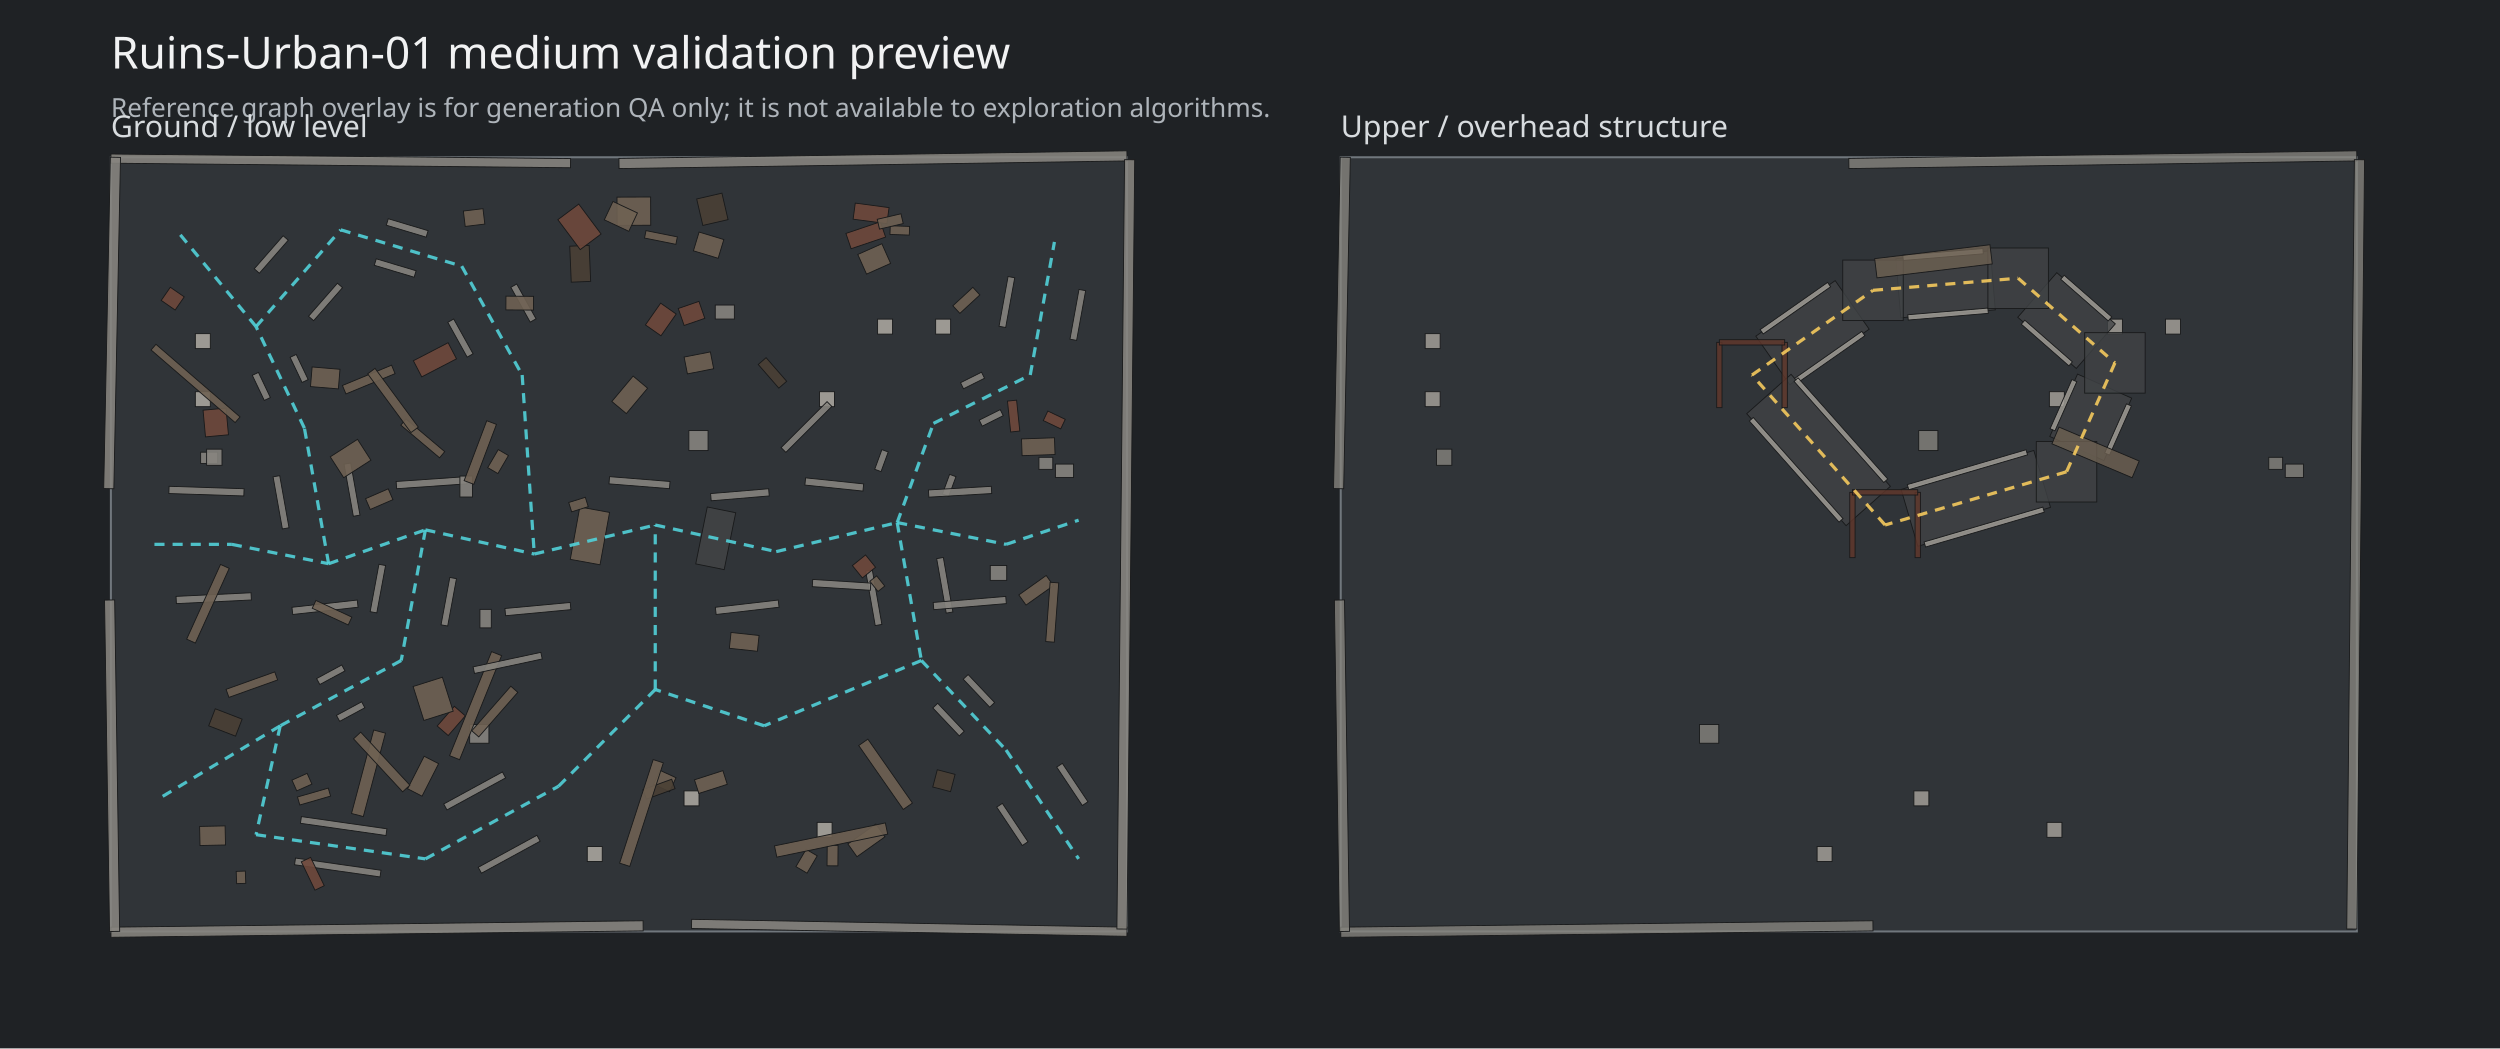
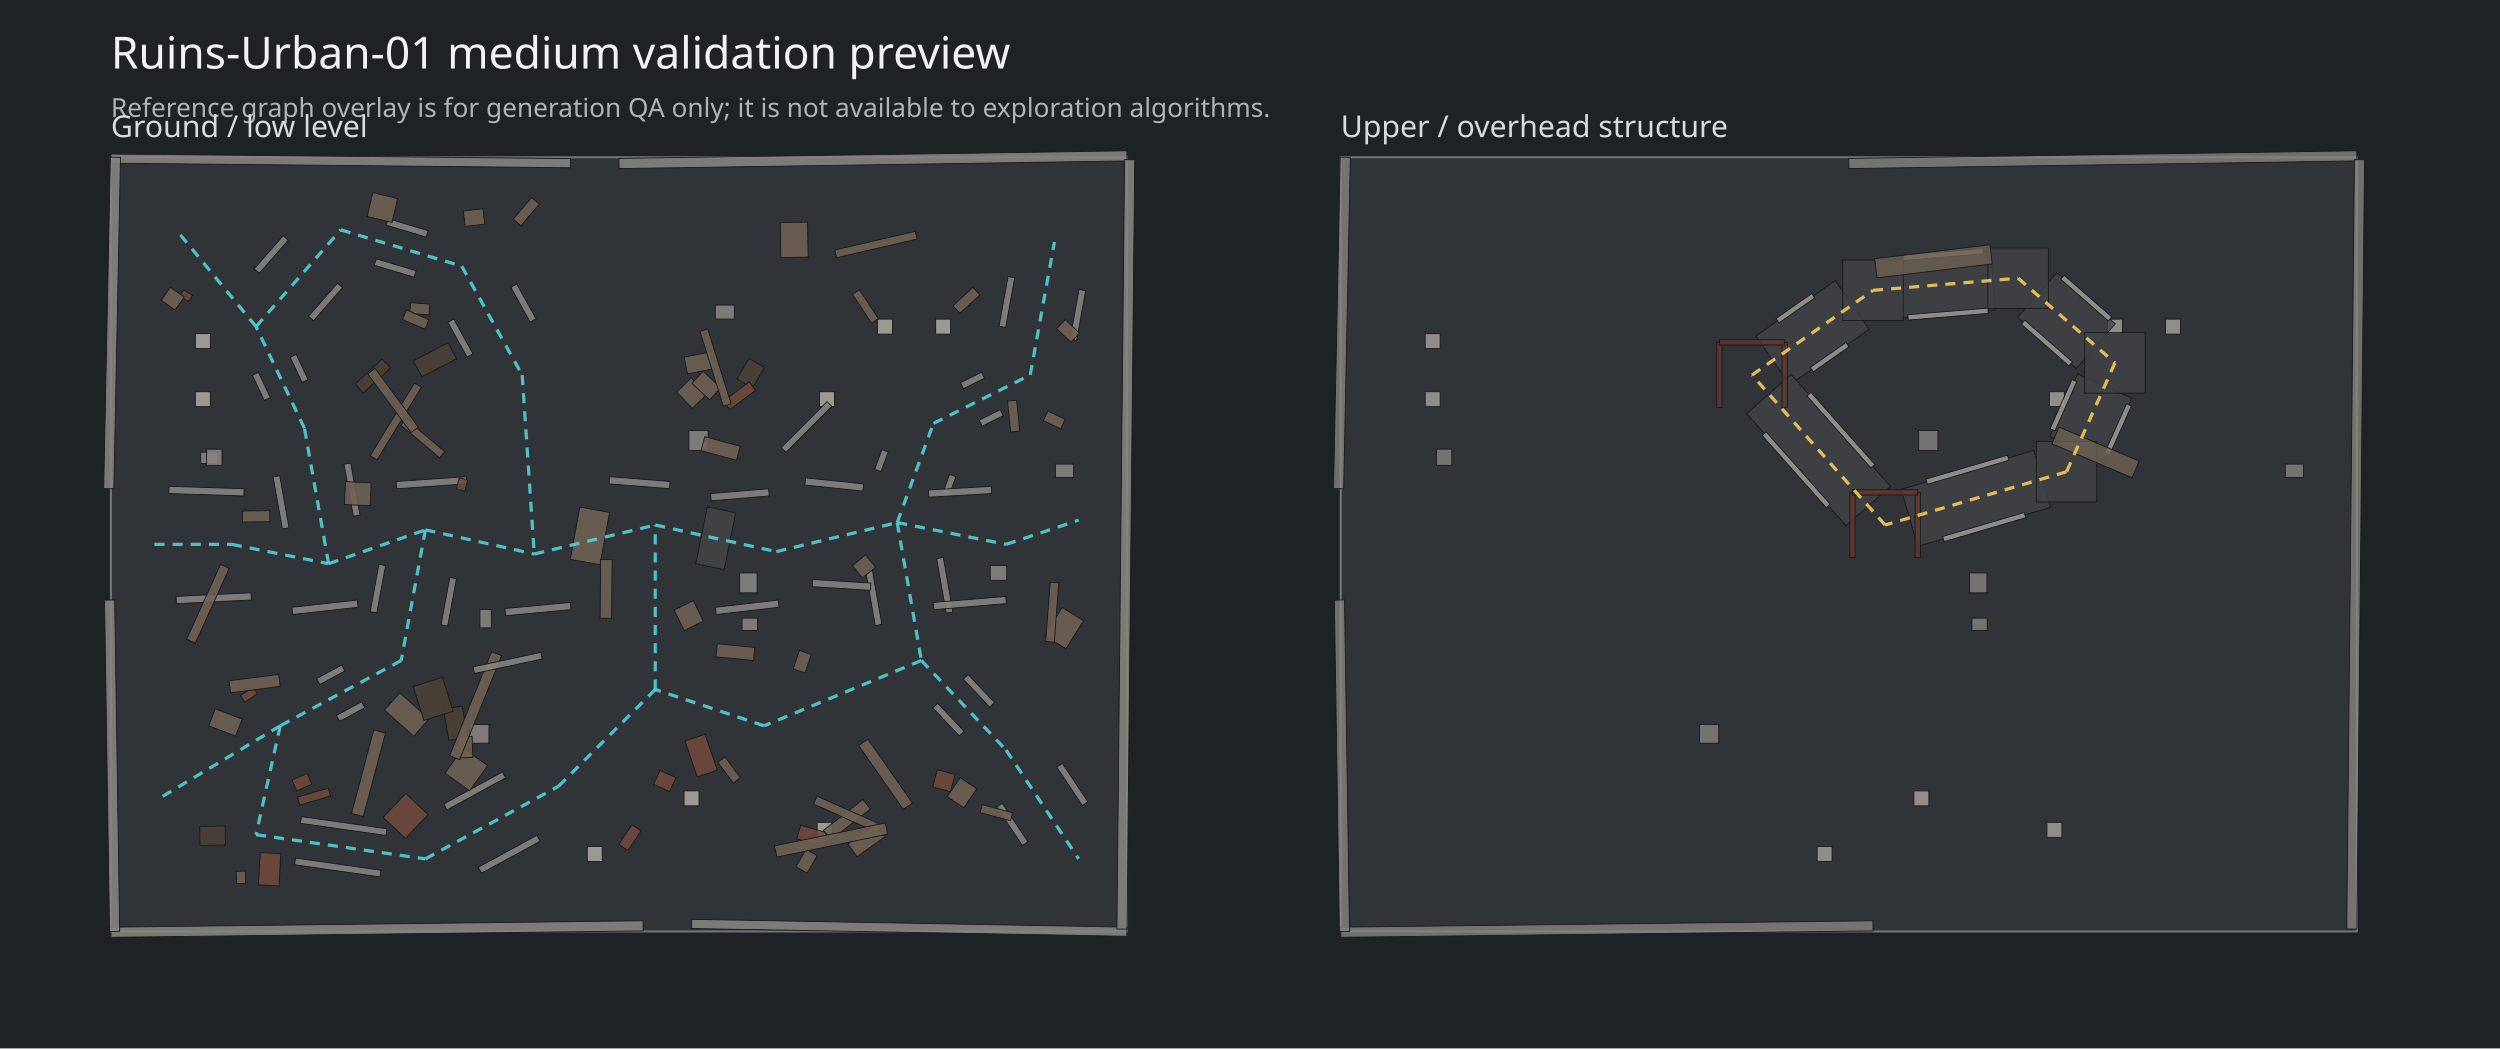
<svg xmlns="http://www.w3.org/2000/svg" width="1240" height="520" viewBox="0 0 1240 520">
  <rect width="1240" height="520" fill="#1f2225" />
  <text x="55" y="34" fill="#f1f2f3" font-family="sans-serif" font-size="22">Ruins-Urban-01 medium validation preview</text>
  <text x="55" y="58" fill="#aeb4ba" font-family="sans-serif" font-size="13">Reference graph overlay is for generation QA only; it is not available to exploration algorithms.</text>
  <rect x="55.0" y="78.0" width="504.0" height="384.0" fill="#303438" stroke="#70777d" />
  <rect x="665.0" y="78.0" width="504.0" height="384.0" fill="#303438" stroke="#70777d" />
  <text x="55.0" y="68.0" fill="#d8dcdf" font-family="sans-serif" font-size="15">Ground / low level</text>
  <text x="665.0" y="68.0" fill="#d8dcdf" font-family="sans-serif" font-size="15">Upper / overhead structure</text>
  <rect x="55.00" y="77.52" width="228.00" height="4.56" fill="#87857f" fill-opacity="0.88" stroke="#18191a" stroke-width="0.45" transform="rotate(0.57 169.00 79.80)" />
  <rect x="307.00" y="76.68" width="252.00" height="5.04" fill="#87857f" fill-opacity="0.88" stroke="#18191a" stroke-width="0.45" transform="rotate(-0.86 433.00 79.20)" />
  <rect x="917.00" y="76.68" width="252.00" height="5.04" fill="#87857f" fill-opacity="0.78" stroke="#18191a" stroke-width="0.45" transform="rotate(-0.86 1043.00 79.20)" />
  <rect x="55.00" y="458.28" width="264.00" height="5.04" fill="#87857f" fill-opacity="0.88" stroke="#18191a" stroke-width="0.45" transform="rotate(-0.69 187.00 460.80)" />
  <rect x="665.00" y="458.28" width="264.00" height="5.04" fill="#87857f" fill-opacity="0.78" stroke="#18191a" stroke-width="0.45" transform="rotate(-0.69 797.00 460.80)" />
  <rect x="343.00" y="457.92" width="216.00" height="4.56" fill="#87857f" fill-opacity="0.88" stroke="#18191a" stroke-width="0.45" transform="rotate(1.03 451.00 460.20)" />
  <rect x="53.08" y="78.00" width="5.04" height="164.40" fill="#87857f" fill-opacity="0.88" stroke="#18191a" stroke-width="0.45" transform="rotate(1.15 55.60 160.20)" />
  <rect x="663.08" y="78.00" width="5.04" height="164.40" fill="#87857f" fill-opacity="0.78" stroke="#18191a" stroke-width="0.45" transform="rotate(1.15 665.60 160.20)" />
  <rect x="53.08" y="297.60" width="5.04" height="164.40" fill="#87857f" fill-opacity="0.88" stroke="#18191a" stroke-width="0.45" transform="rotate(-0.86 55.60 379.80)" />
  <rect x="663.08" y="297.60" width="5.04" height="164.40" fill="#87857f" fill-opacity="0.78" stroke="#18191a" stroke-width="0.45" transform="rotate(-0.86 665.60 379.80)" />
  <rect x="555.88" y="79.20" width="5.04" height="381.60" fill="#87857f" fill-opacity="0.88" stroke="#18191a" stroke-width="0.45" transform="rotate(0.57 558.40 270.00)" />
  <rect x="1165.88" y="79.20" width="5.04" height="381.60" fill="#87857f" fill-opacity="0.78" stroke="#18191a" stroke-width="0.45" transform="rotate(0.57 1168.40 270.00)" />
  <rect x="126.27" y="247.46" width="26.26" height="3.36" fill="#87857f" fill-opacity="0.88" stroke="#18191a" stroke-width="0.45" transform="rotate(-100.12 139.40 249.14)" />
  <rect x="161.47" y="241.18" width="26.26" height="3.36" fill="#87857f" fill-opacity="0.88" stroke="#18191a" stroke-width="0.45" transform="rotate(-100.12 174.60 242.86)" />
  <rect x="122.72" y="189.98" width="13.82" height="3.36" fill="#87857f" fill-opacity="0.88" stroke="#18191a" stroke-width="0.45" transform="rotate(-115.46 129.63 191.66)" />
  <rect x="141.46" y="181.06" width="13.82" height="3.36" fill="#87857f" fill-opacity="0.88" stroke="#18191a" stroke-width="0.45" transform="rotate(-115.46 148.37 182.74)" />
  <rect x="123.65" y="124.55" width="21.78" height="3.36" fill="#87857f" fill-opacity="0.88" stroke="#18191a" stroke-width="0.45" transform="rotate(-48.81 134.54 126.23)" />
  <rect x="150.57" y="148.09" width="21.78" height="3.36" fill="#87857f" fill-opacity="0.88" stroke="#18191a" stroke-width="0.45" transform="rotate(-48.81 161.46 149.77)" />
  <rect x="191.66" y="111.38" width="20.64" height="3.36" fill="#87857f" fill-opacity="0.88" stroke="#18191a" stroke-width="0.45" transform="rotate(16.70 201.98 113.06)" />
  <rect x="185.70" y="131.26" width="20.64" height="3.36" fill="#87857f" fill-opacity="0.88" stroke="#18191a" stroke-width="0.45" transform="rotate(16.70 196.02 132.94)" />
  <rect x="249.74" y="148.64" width="19.77" height="3.36" fill="#87857f" fill-opacity="0.88" stroke="#18191a" stroke-width="0.45" transform="rotate(60.95 259.63 150.32)" />
  <rect x="218.48" y="166.00" width="19.77" height="3.36" fill="#87857f" fill-opacity="0.88" stroke="#18191a" stroke-width="0.45" transform="rotate(60.95 228.37 167.68)" />
  <rect x="210.63" y="296.78" width="23.90" height="3.36" fill="#87857f" fill-opacity="0.88" stroke="#18191a" stroke-width="0.45" transform="rotate(100.49 222.58 298.46)" />
  <rect x="175.47" y="290.26" width="23.90" height="3.36" fill="#87857f" fill-opacity="0.88" stroke="#18191a" stroke-width="0.45" transform="rotate(100.49 187.42 291.94)" />
  <rect x="166.84" y="351.25" width="14.19" height="3.36" fill="#87857f" fill-opacity="0.88" stroke="#18191a" stroke-width="0.45" transform="rotate(151.63 173.93 352.93)" />
  <rect x="156.97" y="332.99" width="14.19" height="3.36" fill="#87857f" fill-opacity="0.88" stroke="#18191a" stroke-width="0.45" transform="rotate(151.63 164.07 334.67)" />
  <rect x="149.04" y="408.04" width="42.85" height="3.36" fill="#87857f" fill-opacity="0.88" stroke="#18191a" stroke-width="0.45" transform="rotate(8.13 170.47 409.72)" />
  <rect x="146.11" y="428.60" width="42.85" height="3.36" fill="#87857f" fill-opacity="0.88" stroke="#18191a" stroke-width="0.45" transform="rotate(8.13 167.53 430.28)" />
  <rect x="218.85" y="390.62" width="33.18" height="3.36" fill="#87857f" fill-opacity="0.88" stroke="#18191a" stroke-width="0.45" transform="rotate(-28.61 235.44 392.30)" />
  <rect x="235.97" y="422.02" width="33.18" height="3.36" fill="#87857f" fill-opacity="0.88" stroke="#18191a" stroke-width="0.45" transform="rotate(-28.61 252.56 423.70)" />
  <rect x="432.01" y="226.78" width="10.39" height="3.36" fill="#87857f" fill-opacity="0.88" stroke="#18191a" stroke-width="0.45" transform="rotate(-69.90 437.21 228.46)" />
  <rect x="465.60" y="239.06" width="10.39" height="3.36" fill="#87857f" fill-opacity="0.88" stroke="#18191a" stroke-width="0.45" transform="rotate(-69.90 470.79 240.74)" />
  <rect x="476.53" y="187.04" width="11.67" height="3.36" fill="#87857f" fill-opacity="0.88" stroke="#18191a" stroke-width="0.45" transform="rotate(-26.57 482.36 188.72)" />
  <rect x="485.81" y="205.60" width="11.67" height="3.36" fill="#87857f" fill-opacity="0.88" stroke="#18191a" stroke-width="0.45" transform="rotate(-26.57 491.64 207.28)" />
  <rect x="486.87" y="148.12" width="25.08" height="3.36" fill="#87857f" fill-opacity="0.88" stroke="#18191a" stroke-width="0.45" transform="rotate(-79.70 499.41 149.80)" />
  <rect x="522.05" y="154.52" width="25.08" height="3.36" fill="#87857f" fill-opacity="0.88" stroke="#18191a" stroke-width="0.45" transform="rotate(-79.70 534.59 156.20)" />
  <rect x="454.89" y="288.63" width="27.44" height="3.36" fill="#87857f" fill-opacity="0.88" stroke="#18191a" stroke-width="0.45" transform="rotate(80.05 468.61 290.31)" />
  <rect x="419.67" y="294.81" width="27.44" height="3.36" fill="#87857f" fill-opacity="0.88" stroke="#18191a" stroke-width="0.45" transform="rotate(80.05 433.39 296.49)" />
  <rect x="475.98" y="340.99" width="19.12" height="3.36" fill="#87857f" fill-opacity="0.88" stroke="#18191a" stroke-width="0.45" transform="rotate(46.59 485.54 342.67)" />
  <rect x="460.90" y="355.25" width="19.12" height="3.36" fill="#87857f" fill-opacity="0.88" stroke="#18191a" stroke-width="0.45" transform="rotate(46.59 470.46 356.93)" />
  <rect x="520.43" y="387.40" width="22.90" height="3.36" fill="#87857f" fill-opacity="0.88" stroke="#18191a" stroke-width="0.45" transform="rotate(56.31 531.88 389.08)" />
  <rect x="490.67" y="407.24" width="22.90" height="3.36" fill="#87857f" fill-opacity="0.88" stroke="#18191a" stroke-width="0.45" transform="rotate(56.31 502.12 408.92)" />
  <rect x="83.79" y="241.80" width="37.22" height="3.60" fill="#87857f" fill-opacity="0.88" stroke="#18191a" stroke-width="0.45" transform="rotate(1.85 102.40 243.60)" />
  <rect x="196.56" y="237.60" width="34.88" height="3.60" fill="#87857f" fill-opacity="0.88" stroke="#18191a" stroke-width="0.45" transform="rotate(-3.95 214.00 239.40)" />
  <rect x="302.15" y="237.60" width="30.10" height="3.60" fill="#87857f" fill-opacity="0.88" stroke="#18191a" stroke-width="0.45" transform="rotate(4.57 317.20 239.40)" />
  <rect x="352.55" y="243.60" width="28.90" height="3.60" fill="#87857f" fill-opacity="0.88" stroke="#18191a" stroke-width="0.45" transform="rotate(-4.76 367.00 245.40)" />
  <rect x="399.32" y="238.50" width="28.96" height="3.60" fill="#87857f" fill-opacity="0.88" stroke="#18191a" stroke-width="0.45" transform="rotate(5.95 413.80 240.30)" />
  <rect x="460.57" y="242.10" width="31.25" height="3.60" fill="#87857f" fill-opacity="0.88" stroke="#18191a" stroke-width="0.45" transform="rotate(-3.30 476.20 243.90)" />
  <rect x="87.38" y="294.90" width="37.24" height="3.60" fill="#87857f" fill-opacity="0.88" stroke="#18191a" stroke-width="0.45" transform="rotate(-2.77 106.00 296.70)" />
  <rect x="144.90" y="299.40" width="32.60" height="3.60" fill="#87857f" fill-opacity="0.88" stroke="#18191a" stroke-width="0.45" transform="rotate(-6.34 161.20 301.20)" />
  <rect x="250.53" y="300.30" width="32.54" height="3.60" fill="#87857f" fill-opacity="0.88" stroke="#18191a" stroke-width="0.45" transform="rotate(-5.29 266.80 302.10)" />
  <rect x="354.90" y="299.40" width="31.41" height="3.60" fill="#87857f" fill-opacity="0.88" stroke="#18191a" stroke-width="0.45" transform="rotate(-6.58 370.60 301.20)" />
  <rect x="402.97" y="288.30" width="28.86" height="3.60" fill="#87857f" fill-opacity="0.88" stroke="#18191a" stroke-width="0.45" transform="rotate(3.58 417.40 290.10)" />
  <rect x="462.94" y="297.30" width="36.12" height="3.60" fill="#87857f" fill-opacity="0.88" stroke="#18191a" stroke-width="0.45" transform="rotate(-4.76 481.00 299.10)" />
  <rect x="96.88" y="194.28" width="7.44" height="7.44" fill="#aaa79f" fill-opacity="0.88" stroke="#18191a" stroke-width="0.45" transform="rotate(-0.00 100.60 198.00)" />
  <rect x="706.88" y="194.28" width="7.44" height="7.44" fill="#aaa79f" fill-opacity="0.78" stroke="#18191a" stroke-width="0.45" transform="rotate(-0.00 710.60 198.00)" />
  <rect x="96.88" y="165.48" width="7.44" height="7.44" fill="#aaa79f" fill-opacity="0.88" stroke="#18191a" stroke-width="0.45" transform="rotate(-0.00 100.60 169.20)" />
  <rect x="706.88" y="165.48" width="7.44" height="7.44" fill="#aaa79f" fill-opacity="0.78" stroke="#18191a" stroke-width="0.45" transform="rotate(-0.00 710.60 169.20)" />
  <rect x="406.48" y="194.28" width="7.44" height="7.44" fill="#aaa79f" fill-opacity="0.88" stroke="#18191a" stroke-width="0.45" transform="rotate(-0.00 410.20 198.00)" />
  <rect x="1016.48" y="194.28" width="7.44" height="7.44" fill="#aaa79f" fill-opacity="0.78" stroke="#18191a" stroke-width="0.45" transform="rotate(-0.00 1020.20 198.00)" />
  <rect x="435.28" y="158.28" width="7.44" height="7.44" fill="#aaa79f" fill-opacity="0.88" stroke="#18191a" stroke-width="0.45" transform="rotate(-0.00 439.00 162.00)" />
  <rect x="1045.28" y="158.28" width="7.44" height="7.44" fill="#aaa79f" fill-opacity="0.78" stroke="#18191a" stroke-width="0.45" transform="rotate(-0.00 1049.00 162.00)" />
  <rect x="464.08" y="158.28" width="7.44" height="7.44" fill="#aaa79f" fill-opacity="0.88" stroke="#18191a" stroke-width="0.45" transform="rotate(-0.00 467.80 162.00)" />
  <rect x="1074.08" y="158.28" width="7.44" height="7.44" fill="#aaa79f" fill-opacity="0.78" stroke="#18191a" stroke-width="0.45" transform="rotate(-0.00 1077.80 162.00)" />
  <rect x="291.28" y="419.88" width="7.44" height="7.44" fill="#aaa79f" fill-opacity="0.88" stroke="#18191a" stroke-width="0.45" transform="rotate(-0.00 295.00 423.60)" />
  <rect x="901.28" y="419.88" width="7.44" height="7.44" fill="#aaa79f" fill-opacity="0.78" stroke="#18191a" stroke-width="0.45" transform="rotate(-0.00 905.00 423.60)" />
  <rect x="339.28" y="392.28" width="7.44" height="7.44" fill="#aaa79f" fill-opacity="0.88" stroke="#18191a" stroke-width="0.45" transform="rotate(-0.00 343.00 396.00)" />
  <rect x="949.28" y="392.28" width="7.44" height="7.44" fill="#aaa79f" fill-opacity="0.78" stroke="#18191a" stroke-width="0.45" transform="rotate(-0.00 953.00 396.00)" />
  <rect x="405.28" y="407.88" width="7.44" height="7.44" fill="#aaa79f" fill-opacity="0.88" stroke="#18191a" stroke-width="0.45" transform="rotate(-0.00 409.00 411.60)" />
  <rect x="1015.28" y="407.88" width="7.44" height="7.44" fill="#aaa79f" fill-opacity="0.78" stroke="#18191a" stroke-width="0.45" transform="rotate(-0.00 1019.00 411.60)" />
  <rect x="285.10" y="252.60" width="15.00" height="26.40" fill="#6f6253" fill-opacity="0.88" stroke="#18191a" stroke-width="0.45" transform="rotate(10.31 292.60 265.80)" />
  <rect x="347.80" y="252.60" width="14.40" height="28.80" fill="#414345" fill-opacity="0.88" stroke="#18191a" stroke-width="0.45" transform="rotate(11.46 355.00 267.00)" />
  <rect x="874.98" y="150.30" width="48.04" height="29.40" fill="#414345" fill-opacity="0.78" stroke="#18191a" stroke-width="0.45" transform="rotate(-34.99 899.00 165.00)" />
-   <rect x="870.08" y="151.54" width="40.84" height="2.64" fill="#aaa79f" fill-opacity="0.78" stroke="#18191a" stroke-width="0.45" transform="rotate(-34.99 890.50 152.86)" />
-   <rect x="887.08" y="175.82" width="40.84" height="2.64" fill="#aaa79f" fill-opacity="0.78" stroke="#18191a" stroke-width="0.45" transform="rotate(-34.99 907.50 177.14)" />
+   <rect x="879.68" y="151.54" width="21.64" height="2.64" fill="#aaa79f" fill-opacity="0.78" stroke="#18191a" stroke-width="0.45" transform="rotate(-34.99 890.50 152.86)" />
+   <rect x="896.68" y="175.82" width="21.64" height="2.64" fill="#aaa79f" fill-opacity="0.78" stroke="#18191a" stroke-width="0.45" transform="rotate(-34.99 907.50 177.14)" />
  <rect x="941.48" y="126.30" width="47.05" height="29.40" fill="#414345" fill-opacity="0.78" stroke="#18191a" stroke-width="0.45" transform="rotate(-4.76 965.00 141.00)" />
  <rect x="943.84" y="124.91" width="39.85" height="2.64" fill="#aaa79f" fill-opacity="0.78" stroke="#18191a" stroke-width="0.45" transform="rotate(-4.76 963.77 126.23)" />
  <rect x="946.31" y="154.45" width="39.85" height="2.64" fill="#aaa79f" fill-opacity="0.78" stroke="#18191a" stroke-width="0.45" transform="rotate(-4.76 966.23 155.77)" />
  <rect x="1005.71" y="144.30" width="38.58" height="29.40" fill="#414345" fill-opacity="0.78" stroke="#18191a" stroke-width="0.45" transform="rotate(41.19 1025.00 159.00)" />
  <rect x="1019.07" y="146.53" width="31.38" height="2.64" fill="#aaa79f" fill-opacity="0.78" stroke="#18191a" stroke-width="0.45" transform="rotate(41.19 1034.76 147.85)" />
  <rect x="999.55" y="168.83" width="31.38" height="2.64" fill="#aaa79f" fill-opacity="0.78" stroke="#18191a" stroke-width="0.45" transform="rotate(41.19 1015.24 170.15)" />
  <rect x="1020.05" y="192.30" width="33.89" height="29.40" fill="#414345" fill-opacity="0.78" stroke="#18191a" stroke-width="0.45" transform="rotate(113.96 1037.00 207.00)" />
  <rect x="1037.20" y="211.70" width="26.69" height="2.64" fill="#aaa79f" fill-opacity="0.78" stroke="#18191a" stroke-width="0.45" transform="rotate(113.96 1050.54 213.02)" />
  <rect x="1010.11" y="199.66" width="26.69" height="2.64" fill="#aaa79f" fill-opacity="0.78" stroke="#18191a" stroke-width="0.45" transform="rotate(113.96 1023.46 200.98)" />
  <rect x="945.70" y="232.50" width="68.59" height="29.40" fill="#414345" fill-opacity="0.78" stroke="#18191a" stroke-width="0.45" transform="rotate(163.65 980.00 247.20)" />
-   <rect x="953.48" y="260.10" width="61.39" height="2.64" fill="#aaa79f" fill-opacity="0.78" stroke="#18191a" stroke-width="0.45" transform="rotate(163.65 984.17 261.42)" />
-   <rect x="945.13" y="231.66" width="61.39" height="2.64" fill="#aaa79f" fill-opacity="0.78" stroke="#18191a" stroke-width="0.45" transform="rotate(163.65 975.83 232.98)" />
+   <rect x="963.08" y="260.10" width="42.19" height="2.64" fill="#aaa79f" fill-opacity="0.78" stroke="#18191a" stroke-width="0.45" transform="rotate(163.65 984.17 261.42)" />
+   <rect x="954.73" y="231.66" width="42.19" height="2.64" fill="#aaa79f" fill-opacity="0.78" stroke="#18191a" stroke-width="0.45" transform="rotate(163.65 975.83 232.98)" />
  <rect x="864.87" y="208.50" width="74.26" height="29.40" fill="#414345" fill-opacity="0.78" stroke="#18191a" stroke-width="0.45" transform="rotate(-131.58 902.00 223.20)" />
-   <rect x="857.39" y="231.71" width="67.06" height="2.64" fill="#aaa79f" fill-opacity="0.78" stroke="#18191a" stroke-width="0.45" transform="rotate(-131.58 890.91 233.03)" />
-   <rect x="879.56" y="212.05" width="67.06" height="2.64" fill="#aaa79f" fill-opacity="0.78" stroke="#18191a" stroke-width="0.45" transform="rotate(-131.58 913.09 213.37)" />
+   <rect x="866.99" y="231.71" width="47.86" height="2.64" fill="#aaa79f" fill-opacity="0.78" stroke="#18191a" stroke-width="0.45" transform="rotate(-131.58 890.91 233.03)" />
+   <rect x="889.16" y="212.05" width="47.86" height="2.64" fill="#aaa79f" fill-opacity="0.78" stroke="#18191a" stroke-width="0.45" transform="rotate(-131.58 913.09 213.37)" />
  <rect x="914.00" y="129.00" width="30.00" height="30.00" fill="#414345" fill-opacity="0.78" stroke="#18191a" stroke-width="0.45" transform="rotate(-0.00 929.00 144.00)" />
  <rect x="986.00" y="123.00" width="30.00" height="30.00" fill="#414345" fill-opacity="0.78" stroke="#18191a" stroke-width="0.45" transform="rotate(-0.00 1001.00 138.00)" />
  <rect x="1034.00" y="165.00" width="30.00" height="30.00" fill="#414345" fill-opacity="0.78" stroke="#18191a" stroke-width="0.45" transform="rotate(-0.00 1049.00 180.00)" />
  <rect x="1010.00" y="219.00" width="30.00" height="30.00" fill="#414345" fill-opacity="0.78" stroke="#18191a" stroke-width="0.45" transform="rotate(-0.00 1025.00 234.00)" />
  <rect x="851.48" y="169.80" width="2.64" height="32.40" fill="#63382b" fill-opacity="0.78" stroke="#18191a" stroke-width="0.45" transform="rotate(-0.00 852.80 186.00)" />
  <rect x="883.88" y="169.80" width="2.64" height="32.40" fill="#63382b" fill-opacity="0.78" stroke="#18191a" stroke-width="0.45" transform="rotate(-0.00 885.20 186.00)" />
  <rect x="852.80" y="168.48" width="32.40" height="2.64" fill="#63382b" fill-opacity="0.78" stroke="#18191a" stroke-width="0.45" transform="rotate(-0.00 869.00 169.80)" />
  <rect x="917.48" y="244.20" width="2.64" height="32.40" fill="#63382b" fill-opacity="0.78" stroke="#18191a" stroke-width="0.45" transform="rotate(-0.00 918.80 260.40)" />
  <rect x="949.88" y="244.20" width="2.64" height="32.40" fill="#63382b" fill-opacity="0.78" stroke="#18191a" stroke-width="0.45" transform="rotate(-0.00 951.20 260.40)" />
  <rect x="918.80" y="242.88" width="32.40" height="2.64" fill="#63382b" fill-opacity="0.78" stroke="#18191a" stroke-width="0.45" transform="rotate(-0.00 935.00 244.20)" />
  <rect x="354.76" y="151.30" width="9.49" height="6.95" fill="#87857f" fill-opacity="0.88" stroke="#18191a" stroke-width="0.45" transform="rotate(-0.00 359.51 154.78)" />
  <rect x="523.48" y="230.18" width="9.02" height="6.63" fill="#87857f" fill-opacity="0.88" stroke="#18191a" stroke-width="0.45" transform="rotate(-0.00 528.00 233.49)" />
  <rect x="1133.48" y="230.18" width="9.02" height="6.63" fill="#87857f" fill-opacity="0.78" stroke="#18191a" stroke-width="0.45" transform="rotate(-0.00 1138.00 233.49)" />
  <rect x="99.51" y="224.28" width="8.46" height="5.58" fill="#87857f" fill-opacity="0.88" stroke="#18191a" stroke-width="0.45" transform="rotate(-0.00 103.74 227.07)" />
+   <rect x="366.85" y="284.16" width="8.68" height="9.89" fill="#87857f" fill-opacity="0.88" stroke="#18191a" stroke-width="0.45" transform="rotate(-0.00 371.19 289.10)" />
+   <rect x="976.85" y="284.16" width="8.68" height="9.89" fill="#87857f" fill-opacity="0.78" stroke="#18191a" stroke-width="0.45" transform="rotate(-0.00 981.19 289.10)" />
  <rect x="491.16" y="280.47" width="8.17" height="7.40" fill="#87857f" fill-opacity="0.88" stroke="#18191a" stroke-width="0.45" transform="rotate(-0.00 495.25 284.17)" />
  <rect x="341.67" y="213.56" width="9.53" height="9.93" fill="#87857f" fill-opacity="0.88" stroke="#18191a" stroke-width="0.45" transform="rotate(-0.00 346.44 218.53)" />
  <rect x="951.67" y="213.56" width="9.53" height="9.93" fill="#87857f" fill-opacity="0.78" stroke="#18191a" stroke-width="0.45" transform="rotate(-0.00 956.44 218.53)" />
  <rect x="238.04" y="302.24" width="5.65" height="9.19" fill="#87857f" fill-opacity="0.88" stroke="#18191a" stroke-width="0.45" transform="rotate(-0.00 240.87 306.84)" />
  <rect x="232.95" y="359.34" width="9.56" height="9.31" fill="#87857f" fill-opacity="0.88" stroke="#18191a" stroke-width="0.45" transform="rotate(-0.00 237.73 363.99)" />
  <rect x="842.95" y="359.34" width="9.56" height="9.31" fill="#87857f" fill-opacity="0.78" stroke="#18191a" stroke-width="0.45" transform="rotate(-0.00 847.73 363.99)" />
+   <rect x="368.07" y="306.57" width="7.62" height="6.12" fill="#87857f" fill-opacity="0.88" stroke="#18191a" stroke-width="0.45" transform="rotate(-0.00 371.88 309.63)" />
+   <rect x="978.07" y="306.57" width="7.62" height="6.12" fill="#87857f" fill-opacity="0.78" stroke="#18191a" stroke-width="0.45" transform="rotate(-0.00 981.88 309.63)" />
  <rect x="102.48" y="222.78" width="7.63" height="8.02" fill="#87857f" fill-opacity="0.88" stroke="#18191a" stroke-width="0.45" transform="rotate(-0.00 106.29 226.80)" />
  <rect x="712.48" y="222.78" width="7.63" height="8.02" fill="#87857f" fill-opacity="0.78" stroke="#18191a" stroke-width="0.45" transform="rotate(-0.00 716.29 226.80)" />
-   <rect x="228.11" y="236.11" width="6.22" height="10.41" fill="#87857f" fill-opacity="0.88" stroke="#18191a" stroke-width="0.45" transform="rotate(-0.00 231.22 241.31)" />
-   <rect x="515.30" y="226.82" width="6.89" height="5.99" fill="#87857f" fill-opacity="0.88" stroke="#18191a" stroke-width="0.45" transform="rotate(-0.00 518.74 229.81)" />
-   <rect x="1125.30" y="226.82" width="6.89" height="5.99" fill="#87857f" fill-opacity="0.78" stroke="#18191a" stroke-width="0.45" transform="rotate(-0.00 1128.74 229.81)" />
-   <rect x="420.38" y="112.67" width="18.07" height="8.02" fill="#70493b" fill-opacity="0.88" stroke="#18191a" stroke-width="0.45" transform="rotate(-18.69 429.41 116.68)" />
-   <rect x="410.26" y="419.26" width="5.39" height="10.19" fill="#6f6253" fill-opacity="0.88" stroke="#18191a" stroke-width="0.45" transform="rotate(-179.50 412.95 424.36)" />
-   <rect x="304.12" y="191.15" width="16.44" height="9.38" fill="#6f6253" fill-opacity="0.88" stroke="#18191a" stroke-width="0.45" transform="rotate(-50.06 312.34 195.84)" />
-   <rect x="154.87" y="301.76" width="19.66" height="4.28" fill="#6f6253" fill-opacity="0.88" stroke="#18191a" stroke-width="0.45" transform="rotate(-155.10 164.70 303.90)" />
-   <rect x="423.59" y="101.83" width="16.91" height="8.05" fill="#70493b" fill-opacity="0.88" stroke="#18191a" stroke-width="0.45" transform="rotate(-172.41 432.05 105.85)" />
-   <rect x="306.06" y="97.74" width="16.68" height="14.02" fill="#6f6253" fill-opacity="0.88" stroke="#18191a" stroke-width="0.45" transform="rotate(-0.25 314.40 104.75)" />
-   <rect x="156.44" y="180.52" width="9.77" height="13.88" fill="#6f6253" fill-opacity="0.88" stroke="#18191a" stroke-width="0.45" transform="rotate(-85.25 161.32 187.46)" />
-   <rect x="278.85" y="126.02" width="17.87" height="9.64" fill="#4a4035" fill-opacity="0.88" stroke="#18191a" stroke-width="0.45" transform="rotate(-92.39 287.78 130.84)" />
-   <rect x="220.21" y="351.10" width="7.24" height="12.96" fill="#70493b" fill-opacity="0.88" stroke="#18191a" stroke-width="0.45" transform="rotate(-139.00 223.83 357.58)" />
-   <rect x="302.92" y="100.61" width="10.07" height="13.43" fill="#6f6253" fill-opacity="0.88" stroke="#18191a" stroke-width="0.45" transform="rotate(-64.81 307.96 107.33)" />
-   <rect x="506.81" y="217.41" width="16.36" height="8.33" fill="#6f6253" fill-opacity="0.88" stroke="#18191a" stroke-width="0.45" transform="rotate(-1.98 514.99 221.58)" />
-   <rect x="362.14" y="314.42" width="13.98" height="7.89" fill="#6f6253" fill-opacity="0.88" stroke="#18191a" stroke-width="0.45" transform="rotate(-173.94 369.13 318.37)" />
-   <rect x="278.15" y="106.04" width="18.53" height="12.94" fill="#70493b" fill-opacity="0.88" stroke="#18191a" stroke-width="0.45" transform="rotate(-126.77 287.42 112.51)" />
-   <rect x="441.51" y="112.13" width="9.60" height="4.32" fill="#6f6253" fill-opacity="0.88" stroke="#18191a" stroke-width="0.45" transform="rotate(-178.04 446.30 114.29)" />
-   <rect x="375.37" y="182.37" width="15.55" height="5.18" fill="#4a4035" fill-opacity="0.88" stroke="#18191a" stroke-width="0.45" transform="rotate(-131.06 383.14 184.96)" />
-   <rect x="345.07" y="116.73" width="12.82" height="9.72" fill="#6f6253" fill-opacity="0.88" stroke="#18191a" stroke-width="0.45" transform="rotate(-163.17 351.48 121.60)" />
-   <rect x="147.33" y="430.82" width="15.61" height="5.12" fill="#70493b" fill-opacity="0.88" stroke="#18191a" stroke-width="0.45" transform="rotate(-115.72 155.14 433.38)" />
-   <rect x="181.96" y="244.65" width="12.27" height="5.85" fill="#6f6253" fill-opacity="0.88" stroke="#18191a" stroke-width="0.45" transform="rotate(-23.43 188.10 247.58)" />
-   <rect x="505.58" y="289.69" width="16.67" height="6.18" fill="#6f6253" fill-opacity="0.88" stroke="#18191a" stroke-width="0.45" transform="rotate(-35.39 513.91 292.78)" />
-   <rect x="319.88" y="115.91" width="15.87" height="3.77" fill="#6f6253" fill-opacity="0.88" stroke="#18191a" stroke-width="0.45" transform="rotate(-168.66 327.82 117.79)" />
-   <rect x="321.17" y="153.75" width="13.18" height="9.42" fill="#70493b" fill-opacity="0.88" stroke="#18191a" stroke-width="0.45" transform="rotate(-55.03 327.76 158.46)" />
-   <rect x="346.59" y="97.39" width="13.48" height="12.85" fill="#4a4035" fill-opacity="0.88" stroke="#18191a" stroke-width="0.45" transform="rotate(-103.06 353.33 103.81)" />
-   <rect x="200.80" y="380.97" width="18.10" height="8.07" fill="#6f6253" fill-opacity="0.88" stroke="#18191a" stroke-width="0.45" transform="rotate(-62.98 209.85 385.00)" />
-   <rect x="165.86" y="221.26" width="16.07" height="12.31" fill="#6f6253" fill-opacity="0.88" stroke="#18191a" stroke-width="0.45" transform="rotate(-32.72 173.89 227.42)" />
-   <rect x="81.70" y="143.93" width="7.94" height="8.40" fill="#70493b" fill-opacity="0.88" stroke="#18191a" stroke-width="0.45" transform="rotate(-55.37 85.67 148.13)" />
-   <rect x="345.18" y="384.34" width="14.82" height="7.12" fill="#6f6253" fill-opacity="0.88" stroke="#18191a" stroke-width="0.45" transform="rotate(-17.84 352.59 387.90)" />
-   <rect x="427.06" y="123.09" width="13.08" height="10.67" fill="#6f6253" fill-opacity="0.88" stroke="#18191a" stroke-width="0.45" transform="rotate(-24.00 433.60 128.42)" />
-   <rect x="244.11" y="223.77" width="5.86" height="10.37" fill="#6f6253" fill-opacity="0.88" stroke="#18191a" stroke-width="0.45" transform="rotate(-149.71 247.04 228.95)" />
-   <rect x="100.36" y="203.84" width="13.30" height="11.45" fill="#70493b" fill-opacity="0.88" stroke="#18191a" stroke-width="0.45" transform="rotate(-95.22 107.01 209.56)" />
-   <rect x="254.36" y="143.51" width="6.82" height="13.69" fill="#6f6253" fill-opacity="0.88" stroke="#18191a" stroke-width="0.45" transform="rotate(-89.59 257.77 150.35)" />
-   <rect x="99.10" y="409.77" width="12.65" height="9.48" fill="#6f6253" fill-opacity="0.88" stroke="#18191a" stroke-width="0.45" transform="rotate(-1.24 105.43 414.51)" />
-   <rect x="146.85" y="383.79" width="5.84" height="8.24" fill="#6f6253" fill-opacity="0.88" stroke="#18191a" stroke-width="0.45" transform="rotate(-114.00 149.77 387.92)" />
-   <rect x="424.32" y="277.01" width="8.41" height="7.88" fill="#70493b" fill-opacity="0.88" stroke="#18191a" stroke-width="0.45" transform="rotate(-39.01 428.52 280.95)" />
+   <rect x="226.97" y="237.38" width="4.40" height="5.74" fill="#70493b" fill-opacity="0.88" stroke="#18191a" stroke-width="0.45" transform="rotate(-164.26 229.17 240.25)" />
+   <rect x="192.03" y="348.67" width="19.44" height="11.46" fill="#6f6253" fill-opacity="0.88" stroke="#18191a" stroke-width="0.45" transform="rotate(-138.32 201.75 354.40)" />
+   <rect x="486.39" y="401.05" width="15.62" height="4.11" fill="#6f6253" fill-opacity="0.88" stroke="#18191a" stroke-width="0.45" transform="rotate(-165.10 494.20 403.11)" />
+   <rect x="183.56" y="96.59" width="12.18" height="12.68" fill="#6f6253" fill-opacity="0.88" stroke="#18191a" stroke-width="0.45" transform="rotate(-76.58 189.66 102.93)" />
+   <rect x="119.68" y="342.55" width="7.56" height="4.00" fill="#70493b" fill-opacity="0.88" stroke="#18191a" stroke-width="0.45" transform="rotate(-33.83 123.46 344.55)" />
+   <rect x="258.47" y="97.96" width="5.05" height="14.05" fill="#6f6253" fill-opacity="0.88" stroke="#18191a" stroke-width="0.45" transform="rotate(-139.36 261.00 104.98)" />
+   <rect x="524.92" y="161.05" width="9.71" height="6.23" fill="#6f6253" fill-opacity="0.88" stroke="#18191a" stroke-width="0.45" transform="rotate(-136.67 529.77 164.16)" />
+   <rect x="367.92" y="179.21" width="8.91" height="11.89" fill="#4a4035" fill-opacity="0.88" stroke="#18191a" stroke-width="0.45" transform="rotate(-148.83 372.37 185.16)" />
+   <rect x="89.74" y="144.83" width="5.19" height="3.62" fill="#70493b" fill-opacity="0.88" stroke="#18191a" stroke-width="0.45" transform="rotate(-146.81 92.34 146.64)" />
+   <rect x="205.51" y="148.38" width="5.40" height="9.57" fill="#6f6253" fill-opacity="0.88" stroke="#18191a" stroke-width="0.45" transform="rotate(-86.26 208.22 153.17)" />
+   <rect x="337.53" y="189.98" width="11.20" height="10.07" fill="#6f6253" fill-opacity="0.88" stroke="#18191a" stroke-width="0.45" transform="rotate(-133.72 343.13 195.01)" />
+   <rect x="519.58" y="305.28" width="16.37" height="12.50" fill="#6f6253" fill-opacity="0.88" stroke="#18191a" stroke-width="0.45" transform="rotate(-57.97 527.77 311.53)" />
+   <rect x="309.72" y="409.60" width="5.46" height="11.73" fill="#70493b" fill-opacity="0.88" stroke="#18191a" stroke-width="0.45" transform="rotate(-146.03 312.44 415.46)" />
+   <rect x="335.94" y="300.02" width="11.33" height="10.58" fill="#6f6253" fill-opacity="0.88" stroke="#18191a" stroke-width="0.45" transform="rotate(-116.11 341.61 305.31)" />
+   <rect x="221.17" y="350.86" width="9.50" height="15.65" fill="#4a4035" fill-opacity="0.88" stroke="#18191a" stroke-width="0.45" transform="rotate(-10.42 225.92 358.68)" />
+   <rect x="355.42" y="320.22" width="18.68" height="6.51" fill="#6f6253" fill-opacity="0.88" stroke="#18191a" stroke-width="0.45" transform="rotate(-174.37 364.76 323.47)" />
+   <rect x="128.65" y="423.10" width="10.21" height="16.06" fill="#70493b" fill-opacity="0.88" stroke="#18191a" stroke-width="0.45" transform="rotate(-176.75 133.75 431.14)" />
+   <rect x="171.77" y="238.47" width="11.39" height="12.77" fill="#6f6253" fill-opacity="0.88" stroke="#18191a" stroke-width="0.45" transform="rotate(-87.49 177.46 244.86)" />
+   <rect x="223.59" y="374.10" width="15.39" height="15.02" fill="#6f6253" fill-opacity="0.88" stroke="#18191a" stroke-width="0.45" transform="rotate(-54.30 231.29 381.61)" />
+   <rect x="359.42" y="375.49" width="4.41" height="12.82" fill="#6f6253" fill-opacity="0.88" stroke="#18191a" stroke-width="0.45" transform="rotate(-36.81 361.62 381.90)" />
+   <rect x="358.81" y="193.70" width="15.93" height="5.24" fill="#70493b" fill-opacity="0.88" stroke="#18191a" stroke-width="0.45" transform="rotate(-36.91 366.77 196.32)" />
+   <rect x="175.73" y="183.45" width="18.33" height="6.08" fill="#4a4035" fill-opacity="0.88" stroke="#18191a" stroke-width="0.45" transform="rotate(-42.65 184.89 186.49)" />
+   <rect x="385.25" y="112.18" width="17.33" height="13.55" fill="#6f6253" fill-opacity="0.88" stroke="#18191a" stroke-width="0.45" transform="rotate(-91.04 393.92 118.96)" />
+   <rect x="227.96" y="365.34" width="6.39" height="10.48" fill="#6f6253" fill-opacity="0.88" stroke="#18191a" stroke-width="0.45" transform="rotate(-2.31 231.15 370.57)" />
+   <rect x="338.36" y="369.55" width="18.82" height="10.47" fill="#70493b" fill-opacity="0.88" stroke="#18191a" stroke-width="0.45" transform="rotate(-108.88 347.77 374.78)" />
+   <rect x="344.34" y="187.14" width="12.03" height="8.16" fill="#6f6253" fill-opacity="0.88" stroke="#18191a" stroke-width="0.45" transform="rotate(-137.23 350.36 191.22)" />
+   <rect x="348.30" y="218.85" width="18.23" height="7.22" fill="#6f6253" fill-opacity="0.88" stroke="#18191a" stroke-width="0.45" transform="rotate(-164.90 357.42 222.46)" />
+   <rect x="393.08" y="325.10" width="9.66" height="6.22" fill="#6f6253" fill-opacity="0.88" stroke="#18191a" stroke-width="0.45" transform="rotate(-71.26 397.91 328.21)" />
+   <rect x="399.32" y="407.67" width="7.04" height="13.86" fill="#70493b" fill-opacity="0.88" stroke="#18191a" stroke-width="0.45" transform="rotate(-74.02 402.84 414.60)" />
+   <rect x="81.70" y="143.93" width="7.94" height="8.40" fill="#6f6253" fill-opacity="0.88" stroke="#18191a" stroke-width="0.45" transform="rotate(-55.37 85.67 148.13)" />
+   <rect x="420.69" y="149.99" width="17.21" height="4.06" fill="#6f6253" fill-opacity="0.88" stroke="#18191a" stroke-width="0.45" transform="rotate(-123.47 429.29 152.02)" />
+   <rect x="120.27" y="253.37" width="13.56" height="5.48" fill="#6f6253" fill-opacity="0.88" stroke="#18191a" stroke-width="0.45" transform="rotate(-0.75 127.05 256.11)" />
+   <rect x="193.00" y="397.10" width="16.33" height="15.21" fill="#70493b" fill-opacity="0.88" stroke="#18191a" stroke-width="0.45" transform="rotate(-46.54 201.17 404.70)" />
+   <rect x="472.17" y="387.47" width="9.95" height="11.44" fill="#6f6253" fill-opacity="0.88" stroke="#18191a" stroke-width="0.45" transform="rotate(-145.86 477.15 393.19)" />
+   <rect x="203.62" y="152.46" width="5.16" height="12.17" fill="#6f6253" fill-opacity="0.88" stroke="#18191a" stroke-width="0.45" transform="rotate(-66.47 206.20 158.54)" />
+   <rect x="99.10" y="409.77" width="12.65" height="9.48" fill="#4a4035" fill-opacity="0.88" stroke="#18191a" stroke-width="0.45" transform="rotate(-1.24 105.43 414.51)" />
+   <rect x="146.85" y="383.79" width="5.84" height="8.24" fill="#70493b" fill-opacity="0.88" stroke="#18191a" stroke-width="0.45" transform="rotate(-114.00 149.77 387.92)" />
+   <rect x="424.32" y="277.01" width="8.41" height="7.88" fill="#6f6253" fill-opacity="0.88" stroke="#18191a" stroke-width="0.45" transform="rotate(-39.01 428.52 280.95)" />
  <rect x="476.75" y="142.21" width="5.14" height="13.51" fill="#6f6253" fill-opacity="0.88" stroke="#18191a" stroke-width="0.45" transform="rotate(-132.72 479.32 148.97)" />
  <rect x="230.25" y="104.06" width="9.80" height="7.70" fill="#6f6253" fill-opacity="0.88" stroke="#18191a" stroke-width="0.45" transform="rotate(-6.85 235.15 107.91)" />
-   <rect x="463.62" y="382.80" width="9.12" height="8.86" fill="#4a4035" fill-opacity="0.88" stroke="#18191a" stroke-width="0.45" transform="rotate(-165.30 468.18 387.23)" />
-   <rect x="495.05" y="204.09" width="15.41" height="4.56" fill="#70493b" fill-opacity="0.88" stroke="#18191a" stroke-width="0.45" transform="rotate(-95.91 502.76 206.37)" />
-   <rect x="206.00" y="339.00" width="17.68" height="15.24" fill="#6f6253" fill-opacity="0.88" stroke="#18191a" stroke-width="0.45" transform="rotate(-107.59 214.84 346.62)" />
+   <rect x="463.62" y="382.80" width="9.12" height="8.86" fill="#70493b" fill-opacity="0.88" stroke="#18191a" stroke-width="0.45" transform="rotate(-165.30 468.18 387.23)" />
+   <rect x="495.05" y="204.09" width="15.41" height="4.56" fill="#6f6253" fill-opacity="0.88" stroke="#18191a" stroke-width="0.45" transform="rotate(-95.91 502.76 206.37)" />
+   <rect x="206.00" y="339.00" width="17.68" height="15.24" fill="#4a4035" fill-opacity="0.88" stroke="#18191a" stroke-width="0.45" transform="rotate(-107.59 214.84 346.62)" />
  <rect x="340.01" y="175.74" width="13.28" height="8.51" fill="#6f6253" fill-opacity="0.88" stroke="#18191a" stroke-width="0.45" transform="rotate(-11.10 346.65 180.00)" />
-   <rect x="325.91" y="383.03" width="7.64" height="8.73" fill="#6f6253" fill-opacity="0.88" stroke="#18191a" stroke-width="0.45" transform="rotate(-65.15 329.73 387.39)" />
-   <rect x="518.13" y="205.67" width="9.58" height="5.25" fill="#70493b" fill-opacity="0.88" stroke="#18191a" stroke-width="0.45" transform="rotate(-154.54 522.92 208.30)" />
+   <rect x="325.91" y="383.03" width="7.64" height="8.73" fill="#70493b" fill-opacity="0.88" stroke="#18191a" stroke-width="0.45" transform="rotate(-65.15 329.73 387.39)" />
+   <rect x="518.13" y="205.67" width="9.58" height="5.25" fill="#6f6253" fill-opacity="0.88" stroke="#18191a" stroke-width="0.45" transform="rotate(-154.54 522.92 208.30)" />
  <rect x="421.22" y="412.94" width="17.04" height="7.78" fill="#6f6253" fill-opacity="0.88" stroke="#18191a" stroke-width="0.45" transform="rotate(-35.44 429.74 416.83)" />
-   <rect x="104.68" y="353.80" width="14.28" height="9.06" fill="#4a4035" fill-opacity="0.88" stroke="#18191a" stroke-width="0.45" transform="rotate(-158.91 111.81 358.34)" />
-   <rect x="147.81" y="393.02" width="15.90" height="4.13" fill="#6f6253" fill-opacity="0.88" stroke="#18191a" stroke-width="0.45" transform="rotate(-16.10 155.76 395.08)" />
-   <rect x="206.01" y="173.94" width="19.43" height="9.02" fill="#70493b" fill-opacity="0.88" stroke="#18191a" stroke-width="0.45" transform="rotate(-27.43 215.73 178.45)" />
+   <rect x="104.68" y="353.80" width="14.28" height="9.06" fill="#6f6253" fill-opacity="0.88" stroke="#18191a" stroke-width="0.45" transform="rotate(-158.91 111.81 358.34)" />
+   <rect x="147.81" y="393.02" width="15.90" height="4.13" fill="#70493b" fill-opacity="0.88" stroke="#18191a" stroke-width="0.45" transform="rotate(-16.10 155.76 395.08)" />
+   <rect x="206.01" y="173.94" width="19.43" height="9.02" fill="#4a4035" fill-opacity="0.88" stroke="#18191a" stroke-width="0.45" transform="rotate(-27.43 215.73 178.45)" />
  <rect x="116.48" y="432.90" width="6.10" height="4.54" fill="#6f6253" fill-opacity="0.88" stroke="#18191a" stroke-width="0.45" transform="rotate(-92.11 119.53 435.17)" />
  <rect x="396.86" y="422.19" width="6.40" height="9.98" fill="#6f6253" fill-opacity="0.88" stroke="#18191a" stroke-width="0.45" transform="rotate(-149.60 400.06 427.18)" />
-   <rect x="435.51" y="107.34" width="12.09" height="4.98" fill="#6f6253" fill-opacity="0.88" stroke="#18191a" stroke-width="0.45" transform="rotate(-13.08 441.55 109.83)" />
-   <rect x="338.54" y="150.02" width="8.92" height="10.86" fill="#70493b" fill-opacity="0.88" stroke="#18191a" stroke-width="0.45" transform="rotate(-109.07 343.00 155.45)" />
-   <rect x="324.38" y="383.87" width="5.00" height="15.12" fill="#4a4035" fill-opacity="0.88" stroke="#18191a" stroke-width="0.45" transform="rotate(-109.96 326.88 391.43)" />
-   <rect x="431.91" y="287.33" width="6.48" height="4.31" fill="#6f6253" fill-opacity="0.88" stroke="#18191a" stroke-width="0.45" transform="rotate(-128.62 435.15 289.49)" />
-   <rect x="282.61" y="247.83" width="8.63" height="4.87" fill="#6f6253" fill-opacity="0.88" stroke="#18191a" stroke-width="0.45" transform="rotate(-17.33 286.92 250.26)" />
-   <rect x="169.71" y="185.98" width="26.38" height="4.55" fill="#6f6253" fill-opacity="0.88" stroke="#18191a" stroke-width="0.45" transform="rotate(-22.46 182.90 188.26)" />
-   <rect x="69.43" y="188.33" width="55.12" height="3.72" fill="#6f6253" fill-opacity="0.88" stroke="#18191a" stroke-width="0.45" transform="rotate(-139.18 96.99 190.19)" />
+   <rect x="413.97" y="119.31" width="41.00" height="3.93" fill="#6f6253" fill-opacity="0.88" stroke="#18191a" stroke-width="0.45" transform="rotate(-13.08 434.47 121.27)" />
+   <rect x="175.17" y="207.03" width="42.26" height="4.02" fill="#6f6253" fill-opacity="0.88" stroke="#18191a" stroke-width="0.45" transform="rotate(-58.64 196.30 209.04)" />
+   <rect x="335.49" y="180.30" width="38.85" height="4.04" fill="#6f6253" fill-opacity="0.88" stroke="#18191a" stroke-width="0.45" transform="rotate(-107.32 354.91 182.32)" />
+   <rect x="407.64" y="403.55" width="24.88" height="6.00" fill="#6f6253" fill-opacity="0.88" stroke="#18191a" stroke-width="0.45" transform="rotate(-38.10 420.09 406.55)" />
+   <rect x="402.85" y="401.75" width="34.66" height="4.30" fill="#6f6253" fill-opacity="0.88" stroke="#18191a" stroke-width="0.45" transform="rotate(-155.98 420.18 403.90)" />
+   <rect x="113.86" y="336.05" width="24.87" height="6.02" fill="#6f6253" fill-opacity="0.88" stroke="#18191a" stroke-width="0.45" transform="rotate(-7.33 126.30 339.05)" />
+   <rect x="286.10" y="289.26" width="29.07" height="5.70" fill="#6f6253" fill-opacity="0.88" stroke="#18191a" stroke-width="0.45" transform="rotate(-89.47 300.63 292.10)" />
  <rect x="208.06" y="347.33" width="55.66" height="5.36" fill="#6f6253" fill-opacity="0.88" stroke="#18191a" stroke-width="0.45" transform="rotate(-68.01 235.89 350.01)" />
  <rect x="197.11" y="215.43" width="25.14" height="3.99" fill="#6f6253" fill-opacity="0.88" stroke="#18191a" stroke-width="0.45" transform="rotate(-139.86 209.69 217.43)" />
  <rect x="384.14" y="413.80" width="56.16" height="5.69" fill="#6f6253" fill-opacity="0.88" stroke="#18191a" stroke-width="0.45" transform="rotate(-11.71 412.22 416.65)" />
  <rect x="419.93" y="381.27" width="38.66" height="5.55" fill="#6f6253" fill-opacity="0.88" stroke="#18191a" stroke-width="0.45" transform="rotate(-124.89 439.25 384.05)" />
  <rect x="161.37" y="380.54" width="42.83" height="6.05" fill="#6f6253" fill-opacity="0.88" stroke="#18191a" stroke-width="0.45" transform="rotate(-75.11 182.78 383.57)" />
  <rect x="176.82" y="196.37" width="36.20" height="4.55" fill="#6f6253" fill-opacity="0.88" stroke="#18191a" stroke-width="0.45" transform="rotate(-126.39 194.92 198.64)" />
  <rect x="82.78" y="297.09" width="40.69" height="4.75" fill="#6f6253" fill-opacity="0.88" stroke="#18191a" stroke-width="0.45" transform="rotate(-65.62 103.13 299.46)" />
  <rect x="507.15" y="301.52" width="29.50" height="4.28" fill="#6f6253" fill-opacity="0.88" stroke="#18191a" stroke-width="0.45" transform="rotate(-85.73 521.90 303.66)" />
-   <rect x="230.72" y="350.62" width="29.39" height="4.61" fill="#6f6253" fill-opacity="0.88" stroke="#18191a" stroke-width="0.45" transform="rotate(-48.78 245.42 352.93)" />
-   <rect x="112.09" y="337.45" width="25.65" height="4.25" fill="#6f6253" fill-opacity="0.88" stroke="#18191a" stroke-width="0.45" transform="rotate(-19.69 124.92 339.58)" />
-   <rect x="222.33" y="221.88" width="31.78" height="5.15" fill="#6f6253" fill-opacity="0.88" stroke="#18191a" stroke-width="0.45" transform="rotate(-69.33 238.22 224.45)" />
-   <rect x="171.36" y="375.52" width="35.87" height="4.88" fill="#6f6253" fill-opacity="0.88" stroke="#18191a" stroke-width="0.45" transform="rotate(-132.83 189.30 377.95)" />
-   <rect x="291.17" y="400.59" width="54.00" height="5.30" fill="#6f6253" fill-opacity="0.88" stroke="#18191a" stroke-width="0.45" transform="rotate(-72.04 318.17 403.24)" />
  <rect x="930.20" y="124.80" width="57.60" height="9.60" fill="#6f6253" fill-opacity="0.78" stroke="#18191a" stroke-width="0.45" transform="rotate(-6.88 959.00 129.60)" />
  <rect x="1017.80" y="219.90" width="43.20" height="9.00" fill="#6f6253" fill-opacity="0.78" stroke="#18191a" stroke-width="0.45" transform="rotate(22.92 1039.40 224.40)" />
  <rect x="234.62" y="327.12" width="34.36" height="3.36" fill="#87857f" fill-opacity="0.88" stroke="#18191a" stroke-width="0.45" transform="rotate(-12.09 251.80 328.80)" />
  <rect x="383.88" y="210.12" width="32.24" height="3.36" fill="#87857f" fill-opacity="0.88" stroke="#18191a" stroke-width="0.45" transform="rotate(-45.00 400.00 211.80)" />
  <line x1="76.60" y1="270.00" x2="115.00" y2="270.00" stroke="#51d0d8" stroke-width="1.6" stroke-dasharray="5 4" opacity="0.9" />
  <line x1="115.00" y1="270.00" x2="163.00" y2="279.60" stroke="#51d0d8" stroke-width="1.6" stroke-dasharray="5 4" opacity="0.9" />
  <line x1="163.00" y1="279.60" x2="211.00" y2="262.80" stroke="#51d0d8" stroke-width="1.6" stroke-dasharray="5 4" opacity="0.9" />
  <line x1="211.00" y1="262.80" x2="265.00" y2="274.80" stroke="#51d0d8" stroke-width="1.6" stroke-dasharray="5 4" opacity="0.9" />
  <line x1="265.00" y1="274.80" x2="325.00" y2="260.40" stroke="#51d0d8" stroke-width="1.6" stroke-dasharray="5 4" opacity="0.9" />
  <line x1="325.00" y1="260.40" x2="385.00" y2="273.60" stroke="#51d0d8" stroke-width="1.6" stroke-dasharray="5 4" opacity="0.9" />
  <line x1="385.00" y1="273.60" x2="445.00" y2="259.20" stroke="#51d0d8" stroke-width="1.6" stroke-dasharray="5 4" opacity="0.9" />
  <line x1="445.00" y1="259.20" x2="499.00" y2="270.00" stroke="#51d0d8" stroke-width="1.6" stroke-dasharray="5 4" opacity="0.9" />
  <line x1="499.00" y1="270.00" x2="535.00" y2="258.00" stroke="#51d0d8" stroke-width="1.6" stroke-dasharray="5 4" opacity="0.9" />
  <line x1="163.00" y1="279.60" x2="151.00" y2="212.40" stroke="#51d0d8" stroke-width="1.6" stroke-dasharray="5 4" opacity="0.9" />
  <line x1="151.00" y1="212.40" x2="127.00" y2="162.00" stroke="#51d0d8" stroke-width="1.6" stroke-dasharray="5 4" opacity="0.9" />
  <line x1="127.00" y1="162.00" x2="169.00" y2="114.00" stroke="#51d0d8" stroke-width="1.6" stroke-dasharray="5 4" opacity="0.9" />
  <line x1="169.00" y1="114.00" x2="229.00" y2="132.00" stroke="#51d0d8" stroke-width="1.6" stroke-dasharray="5 4" opacity="0.9" />
  <line x1="229.00" y1="132.00" x2="259.00" y2="186.00" stroke="#51d0d8" stroke-width="1.6" stroke-dasharray="5 4" opacity="0.9" />
  <line x1="259.00" y1="186.00" x2="265.00" y2="274.80" stroke="#51d0d8" stroke-width="1.6" stroke-dasharray="5 4" opacity="0.9" />
  <line x1="127.00" y1="162.00" x2="87.40" y2="114.00" stroke="#51d0d8" stroke-width="1.6" stroke-dasharray="5 4" opacity="0.9" />
  <line x1="211.00" y1="262.80" x2="199.00" y2="327.60" stroke="#51d0d8" stroke-width="1.6" stroke-dasharray="5 4" opacity="0.9" />
  <line x1="199.00" y1="327.60" x2="139.00" y2="360.00" stroke="#51d0d8" stroke-width="1.6" stroke-dasharray="5 4" opacity="0.9" />
  <line x1="139.00" y1="360.00" x2="127.00" y2="414.00" stroke="#51d0d8" stroke-width="1.6" stroke-dasharray="5 4" opacity="0.9" />
  <line x1="127.00" y1="414.00" x2="211.00" y2="426.00" stroke="#51d0d8" stroke-width="1.6" stroke-dasharray="5 4" opacity="0.9" />
  <line x1="211.00" y1="426.00" x2="277.00" y2="390.00" stroke="#51d0d8" stroke-width="1.6" stroke-dasharray="5 4" opacity="0.9" />
  <line x1="277.00" y1="390.00" x2="325.00" y2="342.00" stroke="#51d0d8" stroke-width="1.6" stroke-dasharray="5 4" opacity="0.9" />
  <line x1="325.00" y1="342.00" x2="325.00" y2="260.40" stroke="#51d0d8" stroke-width="1.6" stroke-dasharray="5 4" opacity="0.9" />
  <line x1="139.00" y1="360.00" x2="79.00" y2="396.00" stroke="#51d0d8" stroke-width="1.6" stroke-dasharray="5 4" opacity="0.9" />
  <line x1="445.00" y1="259.20" x2="463.00" y2="210.00" stroke="#51d0d8" stroke-width="1.6" stroke-dasharray="5 4" opacity="0.9" />
  <line x1="463.00" y1="210.00" x2="511.00" y2="186.00" stroke="#51d0d8" stroke-width="1.6" stroke-dasharray="5 4" opacity="0.9" />
  <line x1="511.00" y1="186.00" x2="523.00" y2="120.00" stroke="#51d0d8" stroke-width="1.6" stroke-dasharray="5 4" opacity="0.9" />
  <line x1="445.00" y1="259.20" x2="457.00" y2="327.60" stroke="#51d0d8" stroke-width="1.6" stroke-dasharray="5 4" opacity="0.9" />
  <line x1="457.00" y1="327.60" x2="499.00" y2="372.00" stroke="#51d0d8" stroke-width="1.6" stroke-dasharray="5 4" opacity="0.9" />
  <line x1="499.00" y1="372.00" x2="535.00" y2="426.00" stroke="#51d0d8" stroke-width="1.6" stroke-dasharray="5 4" opacity="0.9" />
  <line x1="457.00" y1="327.60" x2="379.00" y2="360.00" stroke="#51d0d8" stroke-width="1.6" stroke-dasharray="5 4" opacity="0.9" />
  <line x1="379.00" y1="360.00" x2="325.00" y2="342.00" stroke="#51d0d8" stroke-width="1.6" stroke-dasharray="5 4" opacity="0.9" />
  <line x1="259.00" y1="186.00" x2="259.00" y2="186.00" stroke="#51d0d8" stroke-width="1.6" stroke-dasharray="5 4" opacity="0.9" />
  <line x1="869.00" y1="186.00" x2="929.00" y2="144.00" stroke="#f4c95d" stroke-width="1.6" stroke-dasharray="5 4" opacity="0.9" />
  <line x1="929.00" y1="144.00" x2="1001.00" y2="138.00" stroke="#f4c95d" stroke-width="1.6" stroke-dasharray="5 4" opacity="0.9" />
  <line x1="1001.00" y1="138.00" x2="1049.00" y2="180.00" stroke="#f4c95d" stroke-width="1.6" stroke-dasharray="5 4" opacity="0.9" />
  <line x1="1049.00" y1="180.00" x2="1025.00" y2="234.00" stroke="#f4c95d" stroke-width="1.6" stroke-dasharray="5 4" opacity="0.9" />
  <line x1="1025.00" y1="234.00" x2="935.00" y2="260.40" stroke="#f4c95d" stroke-width="1.6" stroke-dasharray="5 4" opacity="0.9" />
  <line x1="935.00" y1="260.40" x2="869.00" y2="186.00" stroke="#f4c95d" stroke-width="1.6" stroke-dasharray="5 4" opacity="0.9" />
  <line x1="325.00" y1="260.40" x2="325.00" y2="260.40" stroke="#51d0d8" stroke-width="1.6" stroke-dasharray="5 4" opacity="0.9" />
</svg>
